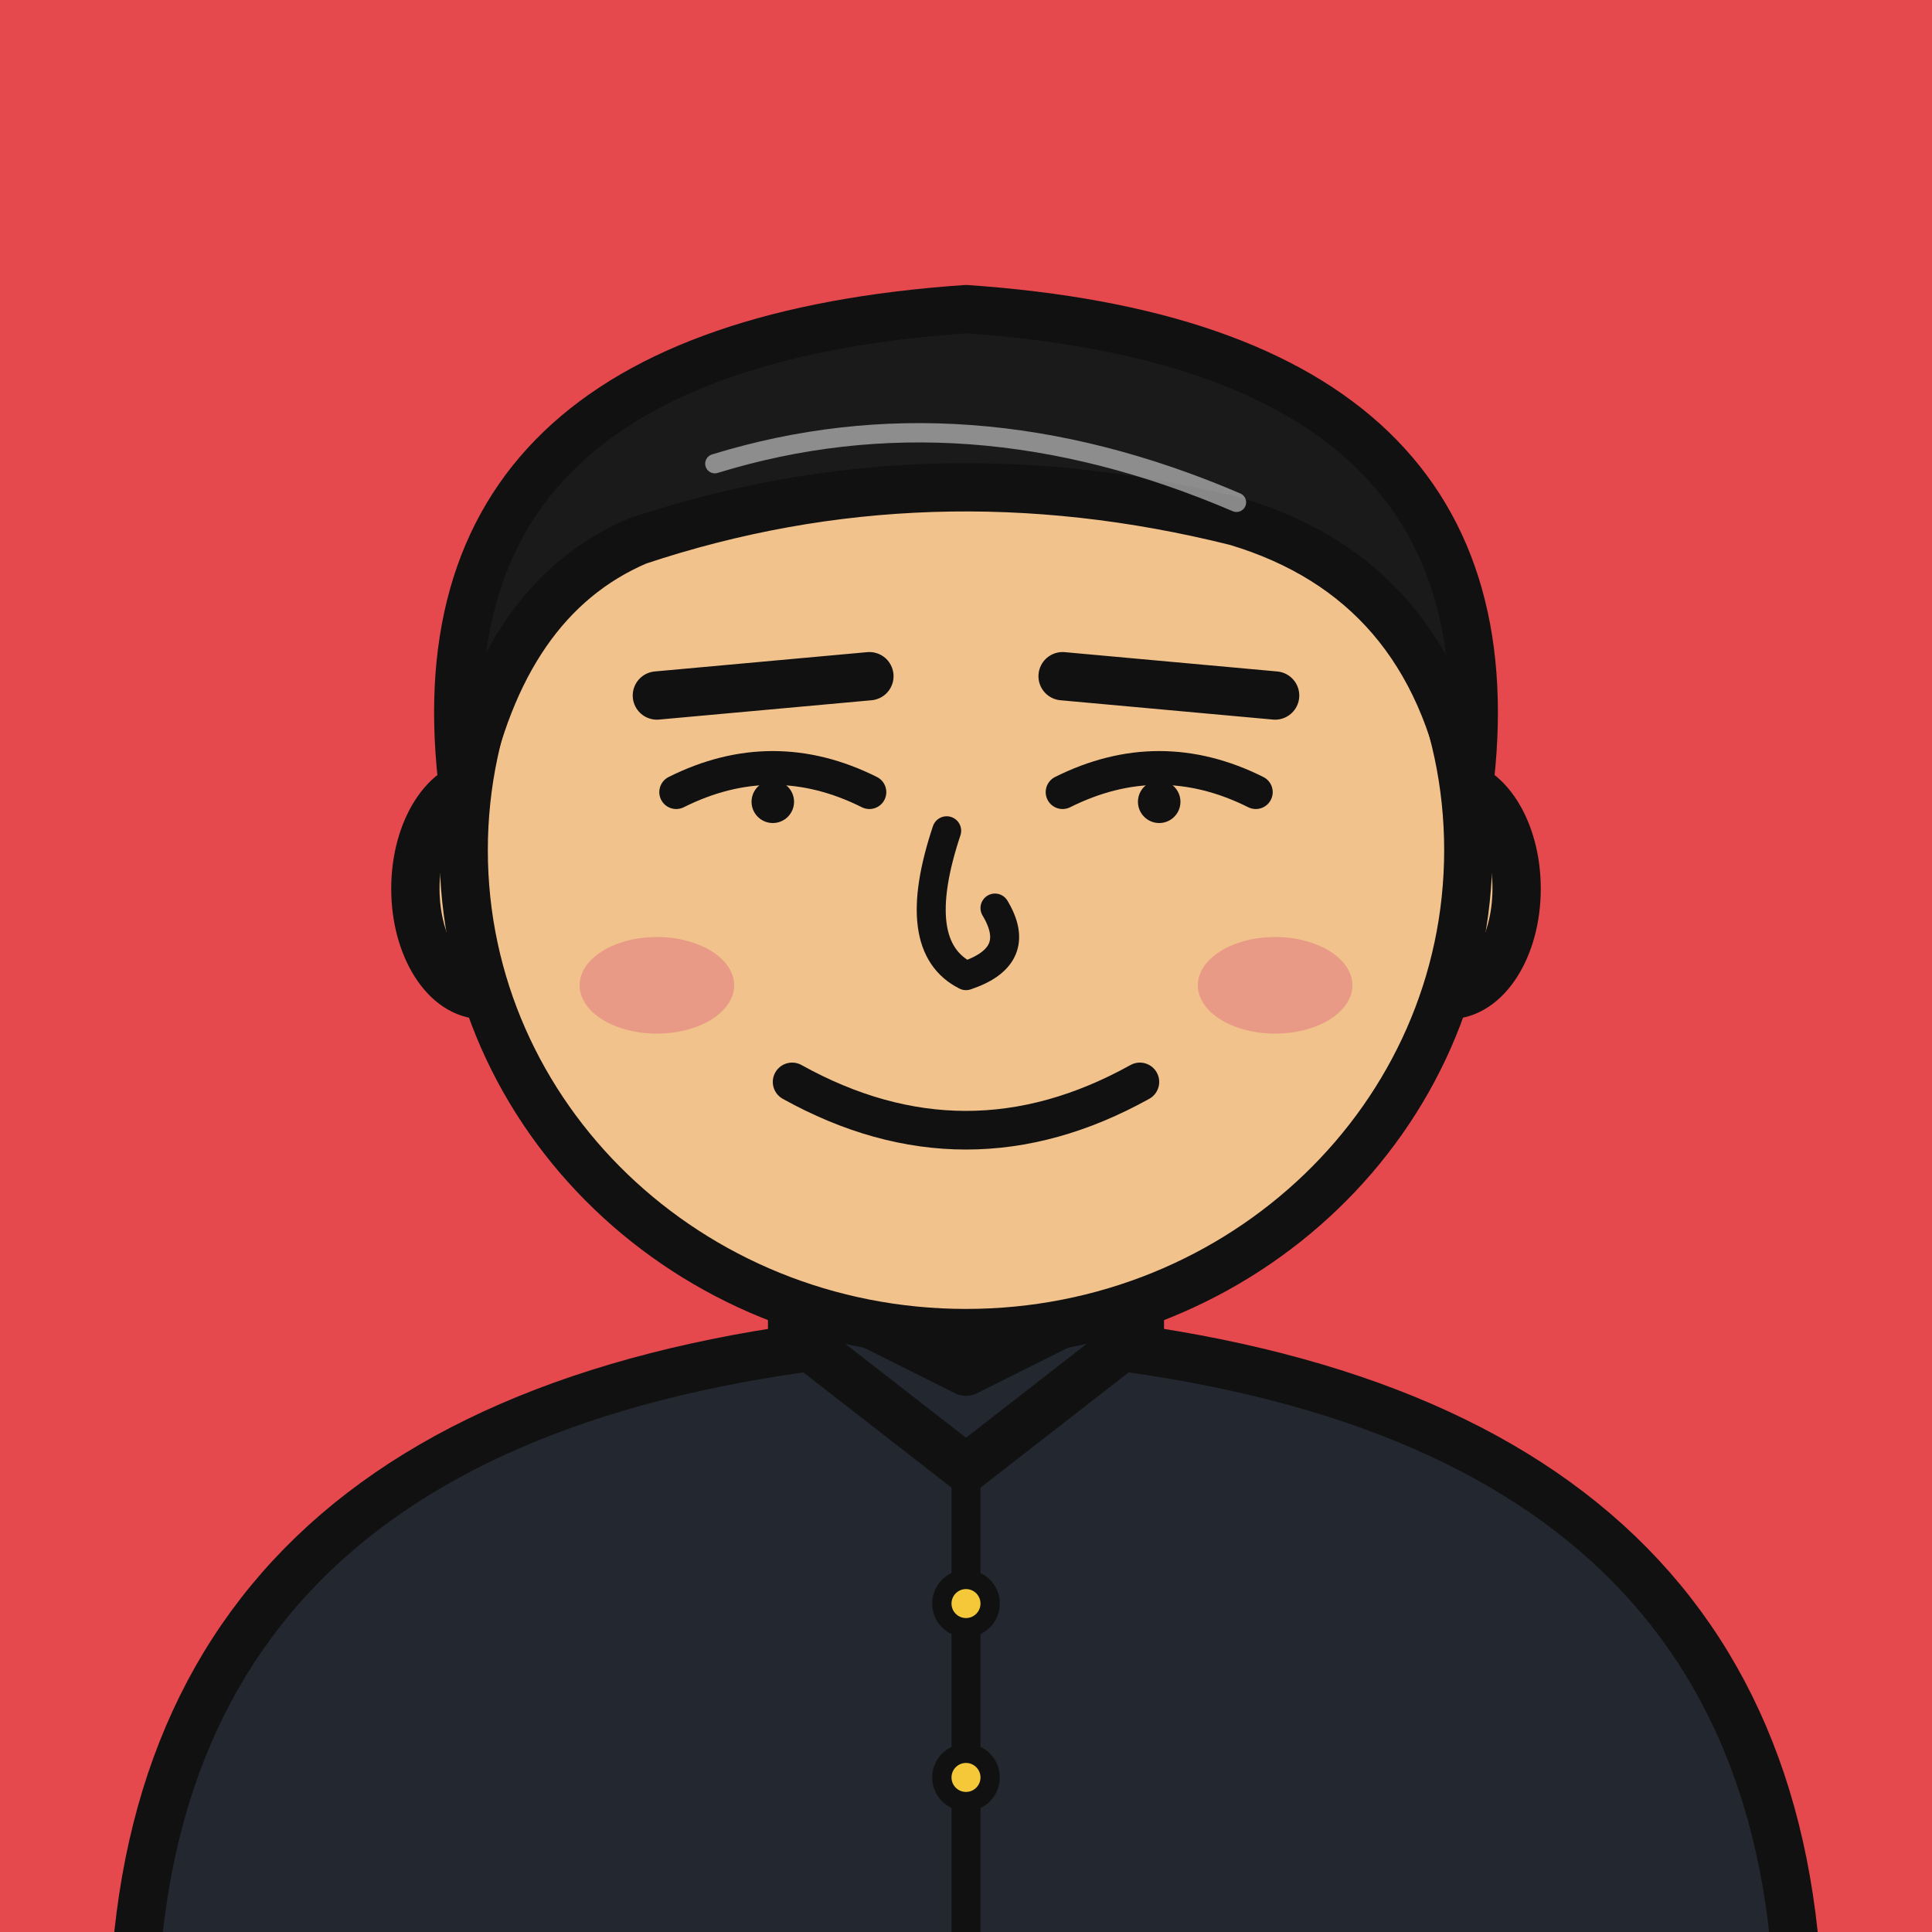
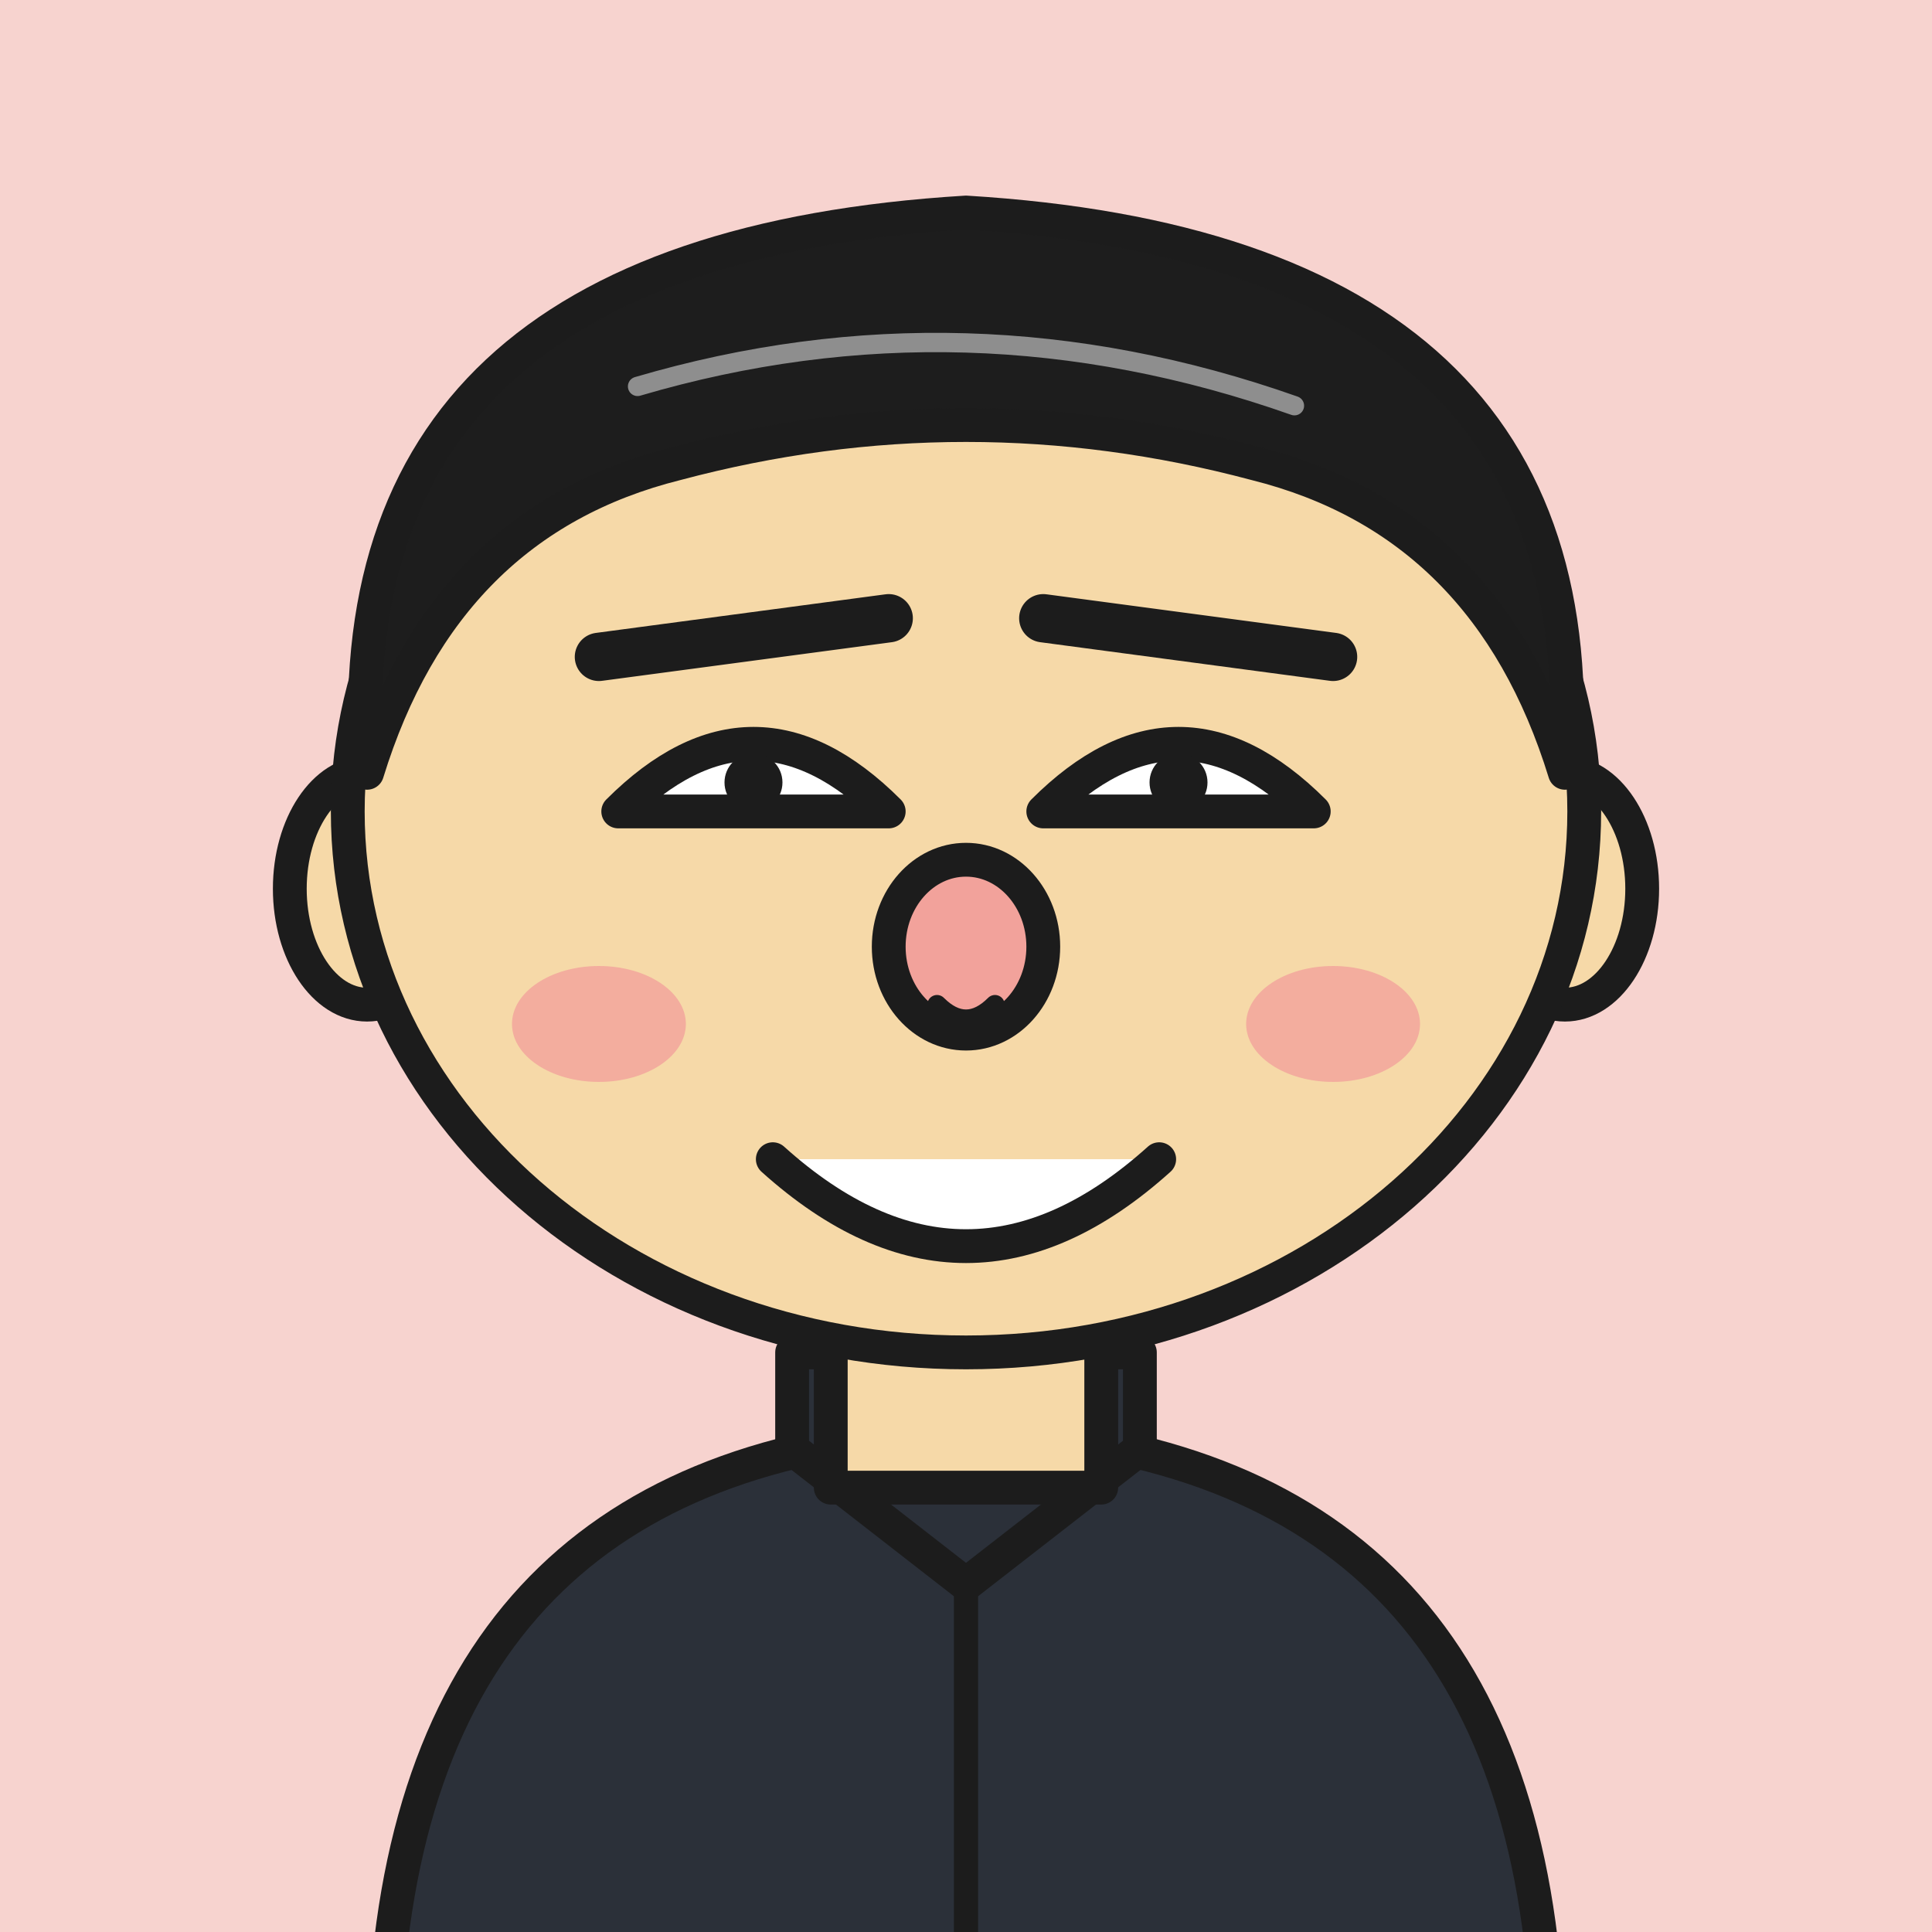
<svg xmlns="http://www.w3.org/2000/svg" viewBox="0 0 200 200" role="img" aria-label="Caricature of Xi Jinping">
-   <rect width="200" height="200" fill="#E5484D" />
-   <g stroke="#111111" stroke-width="5" stroke-linejoin="round" stroke-linecap="round">
-     <path d="M14 204 Q18 142 100 138 Q182 142 186 204 Z" fill="#23272F" />
-     <path d="M82 138 L100 152 L118 138 L118 128 L82 128 Z" fill="#23272F" />
-     <path d="M100 152 L100 204" fill="none" stroke-width="3" />
-     <circle cx="100" cy="166" r="2.5" fill="#F5C83A" stroke-width="2" />
-     <circle cx="100" cy="184" r="2.5" fill="#F5C83A" stroke-width="2" />
-     <path d="M86 118 L114 118 L116 134 L100 142 L84 134 Z" fill="#F2C28C" />
-     <ellipse cx="50" cy="92" rx="7" ry="11" fill="#F2C28C" />
-     <ellipse cx="150" cy="92" rx="7" ry="11" fill="#F2C28C" />
-     <ellipse cx="100" cy="88" rx="52" ry="50" fill="#F2C28C" />
-     <path d="M48 82 Q42 36 100 32 Q158 36 152 82 Q148 60 128 54 Q96 46 66 56 Q52 62 48 82 Z" fill="#1A1A1A" />
-     <path d="M74 48 Q100 40 128 52" fill="none" stroke="#FFFFFF" stroke-width="2" opacity="0.5" />
-     <path d="M68 72 L90 70" stroke-width="5" />
-     <path d="M110 70 L132 72" stroke-width="5" />
-     <path d="M70 82 Q80 77 90 82" fill="none" stroke-width="3.5" />
-     <path d="M110 82 Q120 77 130 82" fill="none" stroke-width="3.5" />
-     <circle cx="80" cy="83" r="2.2" fill="#111111" stroke="none" />
-     <circle cx="120" cy="83" r="2.2" fill="#111111" stroke="none" />
-     <path d="M98 86 Q94 98 100 101 Q106 99 103 94" fill="none" stroke-width="3" />
-     <path d="M82 112 Q100 122 118 112" fill="none" stroke-width="4" />
-     <ellipse cx="68" cy="102" rx="8" ry="5" fill="#E89A86" stroke="none" />
-     <ellipse cx="132" cy="102" rx="8" ry="5" fill="#E89A86" stroke="none" />
+   <rect width="200" height="200" fill="#F7D3CF" stroke="none" />
+   <g stroke="#1c1c1c" stroke-width="3.5" stroke-linejoin="round" stroke-linecap="round">
+     <path d="M40 206 Q44 150 100 148 Q156 150 160 206 Z" fill="#2B3039" />
+     <path d="M82 150 L100 164 L118 150 L118 140 L82 140 Z" fill="#2B3039" />
+     <path d="M100 164 L100 206" fill="none" stroke-width="2.5" />
+     <path d="M86 128 L114 128 L114 154 L86 154 Z" fill="#F6D9A8" />
+     <ellipse cx="38" cy="92" rx="8" ry="12" fill="#F6D9A8" />
+     <ellipse cx="162" cy="92" rx="8" ry="12" fill="#F6D9A8" />
+     <ellipse cx="100" cy="84" rx="64" ry="56" fill="#F6D9A8" />
+     <path d="M38 80 Q34 26 100 22 Q166 26 162 80 Q154 54 130 48 Q100 40 70 48 Q46 54 38 80 Z" fill="#1d1d1d" />
+     <path d="M66 40 Q100 30 134 42" fill="none" stroke="#FFFFFF" stroke-width="2" opacity="0.5" />
+     <ellipse cx="62" cy="106" rx="9" ry="6" fill="#F2A29B" stroke="none" opacity="0.8" />
+     <ellipse cx="138" cy="106" rx="9" ry="6" fill="#F2A29B" stroke="none" opacity="0.8" />
+     <path d="M64 84 Q78 70 92 84 Z" fill="#FFFFFF" />
+     <path d="M108 84 Q122 70 136 84 Z" fill="#FFFFFF" />
+     <circle cx="78" cy="81" r="3" fill="#1c1c1c" stroke="none" />
+     <circle cx="122" cy="81" r="3" fill="#1c1c1c" stroke="none" />
+     <path d="M62 68 L92 64" stroke="#1c1c1c" stroke-width="5" />
+     <path d="M108 64 L138 68" stroke="#1c1c1c" stroke-width="5" />
+     <ellipse cx="100" cy="98" rx="8" ry="9" fill="#F2A29B" />
+     <path d="M97 104 Q100 107 103 104" fill="none" stroke-width="2" />
+     <path d="M80 120 Q100 138 120 120" fill="#FFFFFF" stroke-width="3.5" />
  </g>
</svg>
